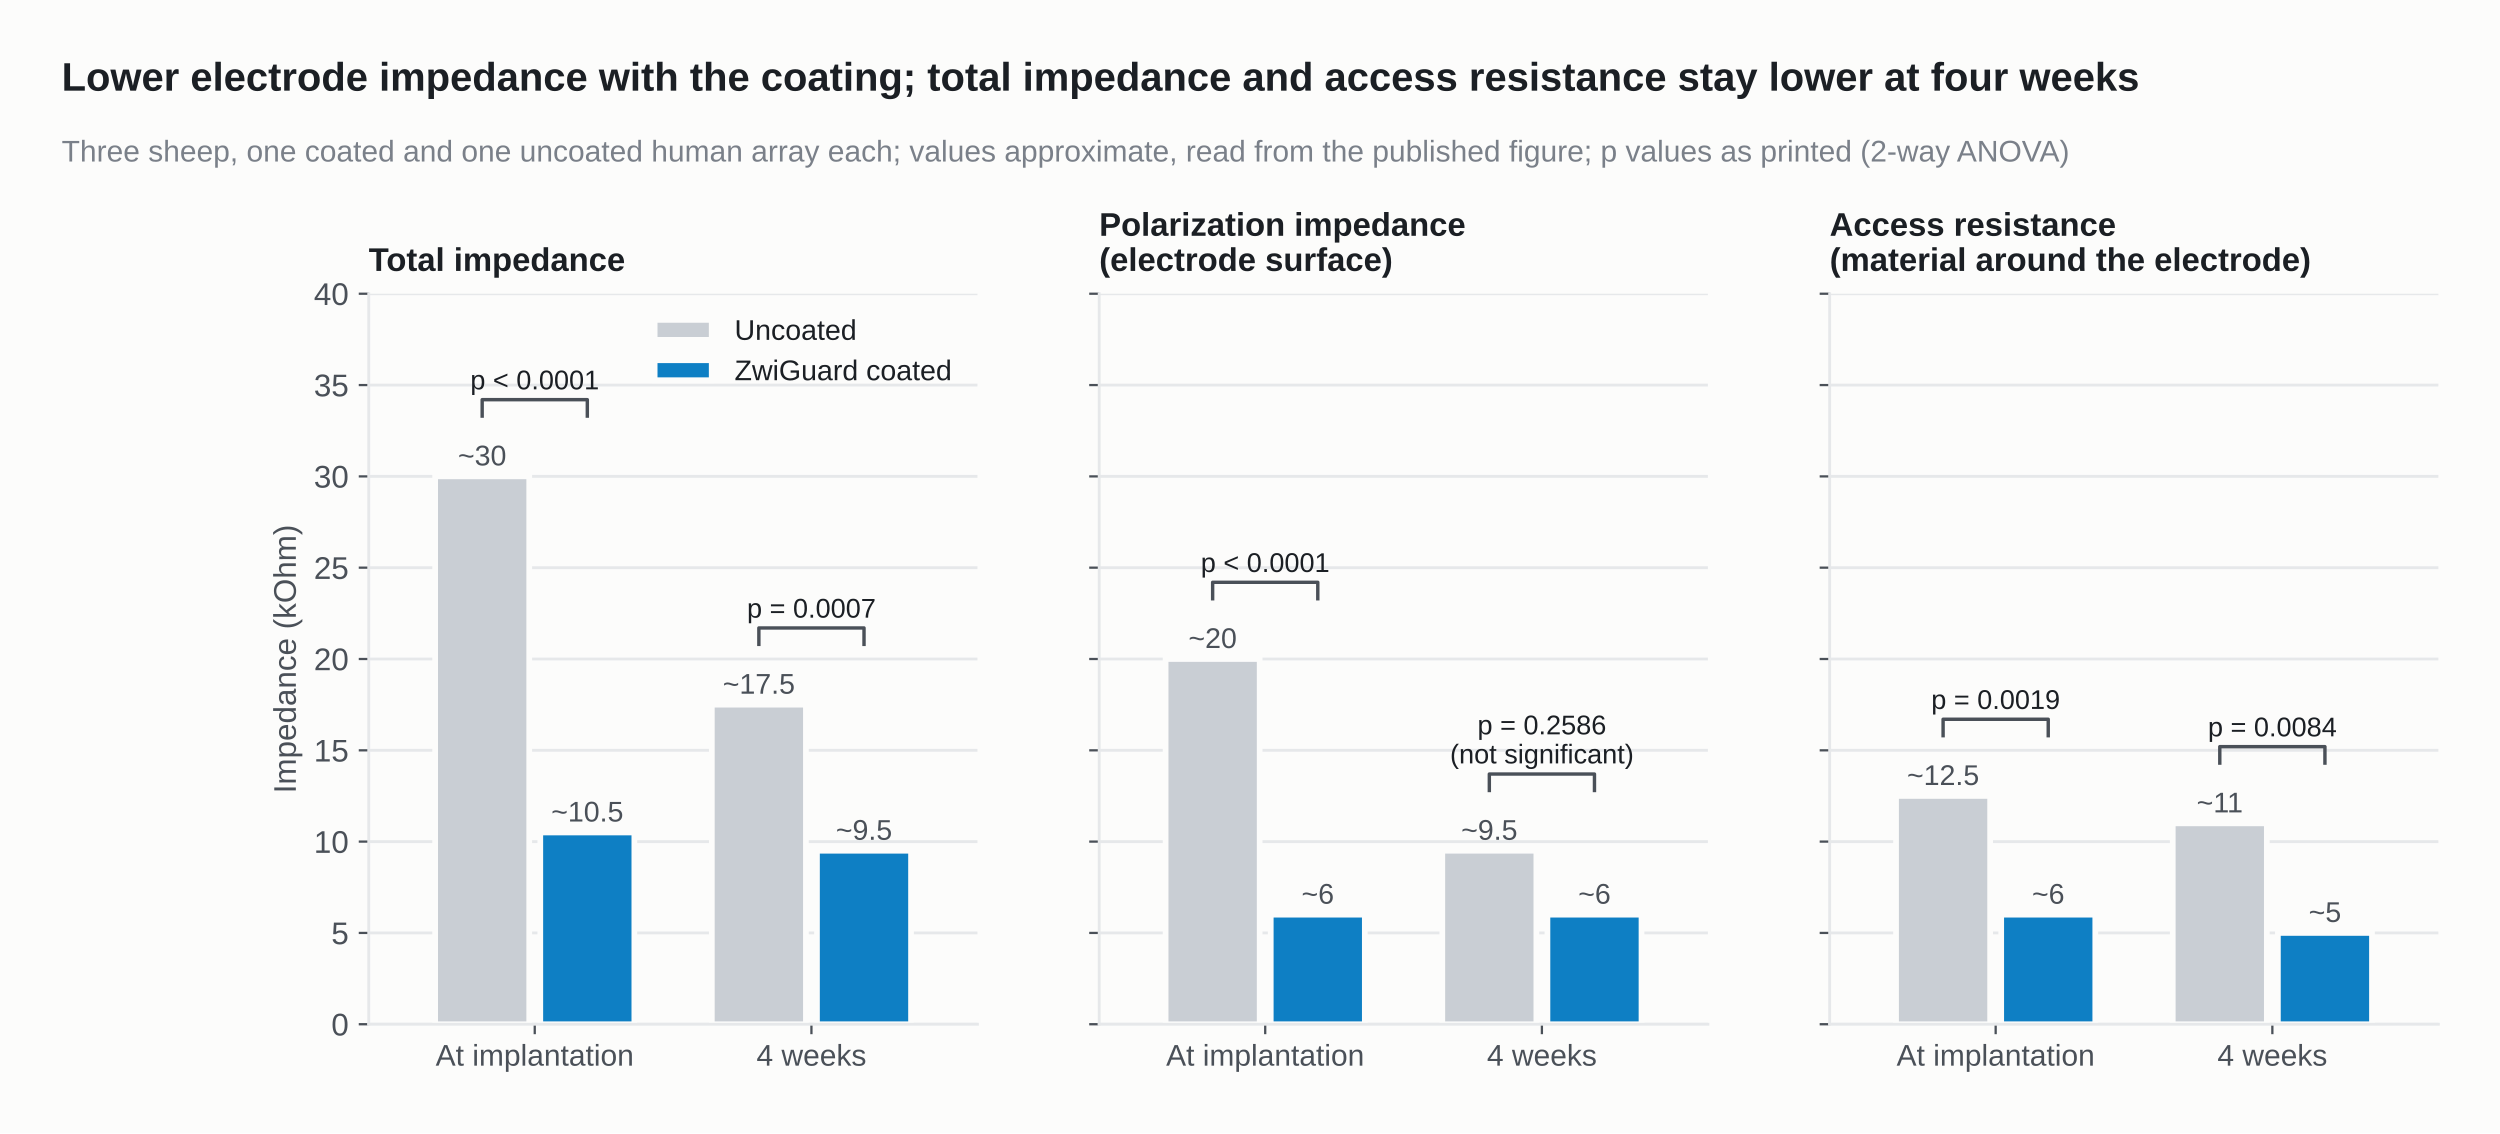
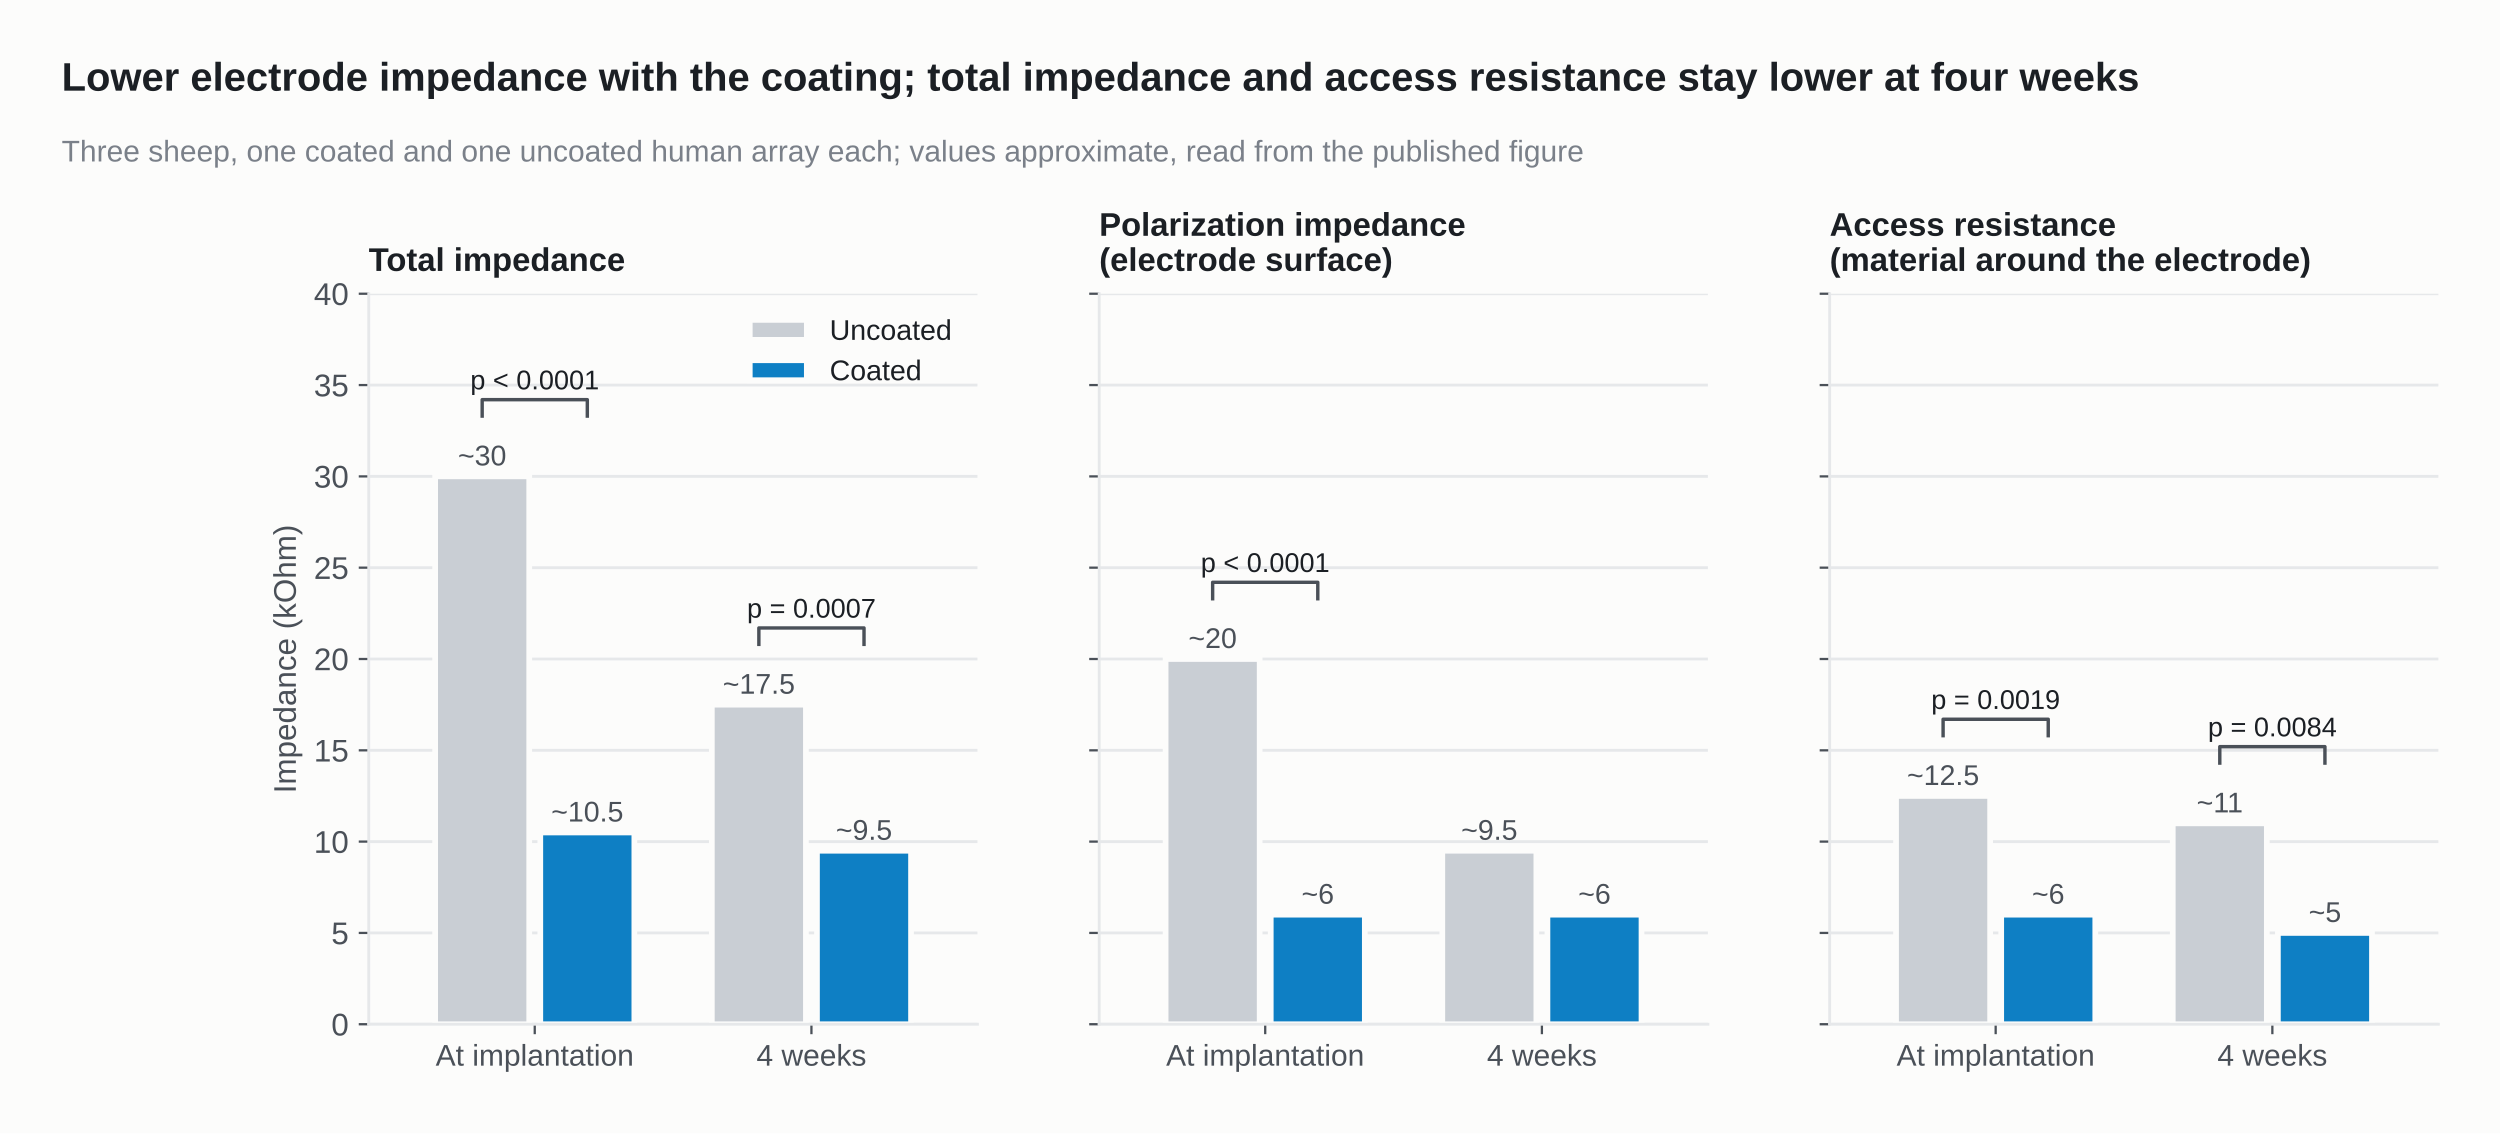
<svg xmlns="http://www.w3.org/2000/svg" xmlns:xlink="http://www.w3.org/1999/xlink" width="876.24pt" height="397.195pt" viewBox="0 0 876.24 397.195" version="1.1">
  <defs>
    <style type="text/css">*{stroke-linejoin: round; stroke-linecap: butt}</style>
  </defs>
  <g id="figure_1">
    <g id="patch_1">
      <path d="M 0 397.195  L 876.24 397.195  L 876.24 0  L 0 0  z " style="fill: #fcfcfb" />
    </g>
    <g id="axes_1">
      <g id="patch_2">
        <path d="M 129.24 358.992  L 342.593 358.992  L 342.593 102.96  L 129.24 102.96  z " style="fill: #fcfcfb" />
      </g>
      <g id="matplotlib.axis_1">
        <g id="xtick_1">
          <g id="line2d_1">
            <defs>
-               <path id="m54649d178c" d="M 0 0  L 0 3.5  " style="stroke: #4a5058; stroke-width: 0.8" />
+               <path id="m81b50ba741" d="M 0 0  L 0 3.5  " style="stroke: #4a5058; stroke-width: 0.8" />
            </defs>
            <g>
-               <use xlink:href="#m54649d178c" x="187.427" y="358.992" style="fill: #4a5058; stroke: #4a5058; stroke-width: 0.8" />
+               <use xlink:href="#m81b50ba741" x="187.427" y="358.992" style="fill: #4a5058; stroke: #4a5058; stroke-width: 0.8" />
            </g>
          </g>
          <g id="text_1">
            <text style="fill: #4a5058; font: 10.5px 'Arial'; text-anchor: middle" x="187.427" y="373.508" transform="rotate(-0 187.4272 373.5077)">At implantation</text>
          </g>
        </g>
        <g id="xtick_2">
          <g id="line2d_2">
            <g>
-               <use xlink:href="#m54649d178c" x="284.406" y="358.992" style="fill: #4a5058; stroke: #4a5058; stroke-width: 0.8" />
+               <use xlink:href="#m81b50ba741" x="284.406" y="358.992" style="fill: #4a5058; stroke: #4a5058; stroke-width: 0.8" />
            </g>
          </g>
          <g id="text_2">
            <text style="fill: #4a5058; font: 10.5px 'Arial'; text-anchor: middle" x="284.406" y="373.508" transform="rotate(-0 284.4058 373.5077)">4 weeks</text>
          </g>
        </g>
      </g>
      <g id="matplotlib.axis_2">
        <g id="ytick_1">
          <g id="line2d_3">
-             <path d="M 129.24 358.992  L 342.593 358.992  " clip-path="url(#p89ed96231e)" style="fill: none; stroke: #e6e8ea; stroke-linecap: square" />
+             <path d="M 129.24 358.992  L 342.593 358.992  " clip-path="url(#pd4ca9dcc5f)" style="fill: none; stroke: #e6e8ea; stroke-linecap: square" />
          </g>
          <g id="line2d_4">
            <defs>
-               <path id="mc75884d879" d="M 0 0  L -3.5 0  " style="stroke: #4a5058; stroke-width: 0.8" />
+               <path id="m72010a6e13" d="M 0 0  L -3.5 0  " style="stroke: #4a5058; stroke-width: 0.8" />
            </defs>
            <g>
-               <use xlink:href="#mc75884d879" x="129.24" y="358.992" style="fill: #4a5058; stroke: #4a5058; stroke-width: 0.8" />
+               <use xlink:href="#m72010a6e13" x="129.24" y="358.992" style="fill: #4a5058; stroke: #4a5058; stroke-width: 0.8" />
            </g>
          </g>
          <g id="text_3">
            <text style="fill: #4a5058; font: 11px 'Arial'; text-anchor: end" x="122.24" y="362.929" transform="rotate(-0 122.24 362.9288)">0</text>
          </g>
        </g>
        <g id="ytick_2">
          <g id="line2d_5">
-             <path d="M 129.24 326.988  L 342.593 326.988  " clip-path="url(#p89ed96231e)" style="fill: none; stroke: #e6e8ea; stroke-linecap: square" />
+             <path d="M 129.24 326.988  L 342.593 326.988  " clip-path="url(#pd4ca9dcc5f)" style="fill: none; stroke: #e6e8ea; stroke-linecap: square" />
          </g>
          <g id="line2d_6">
            <g>
-               <use xlink:href="#mc75884d879" x="129.24" y="326.988" style="fill: #4a5058; stroke: #4a5058; stroke-width: 0.8" />
+               <use xlink:href="#m72010a6e13" x="129.24" y="326.988" style="fill: #4a5058; stroke: #4a5058; stroke-width: 0.8" />
            </g>
          </g>
          <g id="text_4">
            <text style="fill: #4a5058; font: 11px 'Arial'; text-anchor: end" x="122.24" y="330.925" transform="rotate(-0 122.24 330.9248)">5</text>
          </g>
        </g>
        <g id="ytick_3">
          <g id="line2d_7">
-             <path d="M 129.24 294.984  L 342.593 294.984  " clip-path="url(#p89ed96231e)" style="fill: none; stroke: #e6e8ea; stroke-linecap: square" />
+             <path d="M 129.24 294.984  L 342.593 294.984  " clip-path="url(#pd4ca9dcc5f)" style="fill: none; stroke: #e6e8ea; stroke-linecap: square" />
          </g>
          <g id="line2d_8">
            <g>
-               <use xlink:href="#mc75884d879" x="129.24" y="294.984" style="fill: #4a5058; stroke: #4a5058; stroke-width: 0.8" />
+               <use xlink:href="#m72010a6e13" x="129.24" y="294.984" style="fill: #4a5058; stroke: #4a5058; stroke-width: 0.8" />
            </g>
          </g>
          <g id="text_5">
            <text style="fill: #4a5058; font: 11px 'Arial'; text-anchor: end" x="122.24" y="298.921" transform="rotate(-0 122.24 298.9208)">10</text>
          </g>
        </g>
        <g id="ytick_4">
          <g id="line2d_9">
-             <path d="M 129.24 262.98  L 342.593 262.98  " clip-path="url(#p89ed96231e)" style="fill: none; stroke: #e6e8ea; stroke-linecap: square" />
+             <path d="M 129.24 262.98  L 342.593 262.98  " clip-path="url(#pd4ca9dcc5f)" style="fill: none; stroke: #e6e8ea; stroke-linecap: square" />
          </g>
          <g id="line2d_10">
            <g>
-               <use xlink:href="#mc75884d879" x="129.24" y="262.98" style="fill: #4a5058; stroke: #4a5058; stroke-width: 0.8" />
+               <use xlink:href="#m72010a6e13" x="129.24" y="262.98" style="fill: #4a5058; stroke: #4a5058; stroke-width: 0.8" />
            </g>
          </g>
          <g id="text_6">
            <text style="fill: #4a5058; font: 11px 'Arial'; text-anchor: end" x="122.24" y="266.917" transform="rotate(-0 122.24 266.9168)">15</text>
          </g>
        </g>
        <g id="ytick_5">
          <g id="line2d_11">
-             <path d="M 129.24 230.976  L 342.593 230.976  " clip-path="url(#p89ed96231e)" style="fill: none; stroke: #e6e8ea; stroke-linecap: square" />
+             <path d="M 129.24 230.976  L 342.593 230.976  " clip-path="url(#pd4ca9dcc5f)" style="fill: none; stroke: #e6e8ea; stroke-linecap: square" />
          </g>
          <g id="line2d_12">
            <g>
-               <use xlink:href="#mc75884d879" x="129.24" y="230.976" style="fill: #4a5058; stroke: #4a5058; stroke-width: 0.8" />
+               <use xlink:href="#m72010a6e13" x="129.24" y="230.976" style="fill: #4a5058; stroke: #4a5058; stroke-width: 0.8" />
            </g>
          </g>
          <g id="text_7">
            <text style="fill: #4a5058; font: 11px 'Arial'; text-anchor: end" x="122.24" y="234.913" transform="rotate(-0 122.24 234.9128)">20</text>
          </g>
        </g>
        <g id="ytick_6">
          <g id="line2d_13">
-             <path d="M 129.24 198.972  L 342.593 198.972  " clip-path="url(#p89ed96231e)" style="fill: none; stroke: #e6e8ea; stroke-linecap: square" />
+             <path d="M 129.24 198.972  L 342.593 198.972  " clip-path="url(#pd4ca9dcc5f)" style="fill: none; stroke: #e6e8ea; stroke-linecap: square" />
          </g>
          <g id="line2d_14">
            <g>
-               <use xlink:href="#mc75884d879" x="129.24" y="198.972" style="fill: #4a5058; stroke: #4a5058; stroke-width: 0.8" />
+               <use xlink:href="#m72010a6e13" x="129.24" y="198.972" style="fill: #4a5058; stroke: #4a5058; stroke-width: 0.8" />
            </g>
          </g>
          <g id="text_8">
            <text style="fill: #4a5058; font: 11px 'Arial'; text-anchor: end" x="122.24" y="202.909" transform="rotate(-0 122.24 202.9088)">25</text>
          </g>
        </g>
        <g id="ytick_7">
          <g id="line2d_15">
-             <path d="M 129.24 166.968  L 342.593 166.968  " clip-path="url(#p89ed96231e)" style="fill: none; stroke: #e6e8ea; stroke-linecap: square" />
+             <path d="M 129.24 166.968  L 342.593 166.968  " clip-path="url(#pd4ca9dcc5f)" style="fill: none; stroke: #e6e8ea; stroke-linecap: square" />
          </g>
          <g id="line2d_16">
            <g>
-               <use xlink:href="#mc75884d879" x="129.24" y="166.968" style="fill: #4a5058; stroke: #4a5058; stroke-width: 0.8" />
+               <use xlink:href="#m72010a6e13" x="129.24" y="166.968" style="fill: #4a5058; stroke: #4a5058; stroke-width: 0.8" />
            </g>
          </g>
          <g id="text_9">
            <text style="fill: #4a5058; font: 11px 'Arial'; text-anchor: end" x="122.24" y="170.905" transform="rotate(-0 122.24 170.9048)">30</text>
          </g>
        </g>
        <g id="ytick_8">
          <g id="line2d_17">
-             <path d="M 129.24 134.964  L 342.593 134.964  " clip-path="url(#p89ed96231e)" style="fill: none; stroke: #e6e8ea; stroke-linecap: square" />
+             <path d="M 129.24 134.964  L 342.593 134.964  " clip-path="url(#pd4ca9dcc5f)" style="fill: none; stroke: #e6e8ea; stroke-linecap: square" />
          </g>
          <g id="line2d_18">
            <g>
-               <use xlink:href="#mc75884d879" x="129.24" y="134.964" style="fill: #4a5058; stroke: #4a5058; stroke-width: 0.8" />
+               <use xlink:href="#m72010a6e13" x="129.24" y="134.964" style="fill: #4a5058; stroke: #4a5058; stroke-width: 0.8" />
            </g>
          </g>
          <g id="text_10">
            <text style="fill: #4a5058; font: 11px 'Arial'; text-anchor: end" x="122.24" y="138.901" transform="rotate(-0 122.24 138.9008)">35</text>
          </g>
        </g>
        <g id="ytick_9">
          <g id="line2d_19">
-             <path d="M 129.24 102.96  L 342.593 102.96  " clip-path="url(#p89ed96231e)" style="fill: none; stroke: #e6e8ea; stroke-linecap: square" />
+             <path d="M 129.24 102.96  L 342.593 102.96  " clip-path="url(#pd4ca9dcc5f)" style="fill: none; stroke: #e6e8ea; stroke-linecap: square" />
          </g>
          <g id="line2d_20">
            <g>
-               <use xlink:href="#mc75884d879" x="129.24" y="102.96" style="fill: #4a5058; stroke: #4a5058; stroke-width: 0.8" />
+               <use xlink:href="#m72010a6e13" x="129.24" y="102.96" style="fill: #4a5058; stroke: #4a5058; stroke-width: 0.8" />
            </g>
          </g>
          <g id="text_11">
            <text style="fill: #4a5058; font: 11px 'Arial'; text-anchor: end" x="122.24" y="106.897" transform="rotate(-0 122.24 106.8968)">40</text>
          </g>
        </g>
        <g id="text_12">
          <text style="fill: #4a5058; font: 11px 'Arial'; text-anchor: middle" x="103.691" y="230.976" transform="rotate(-90 103.6908 230.976)">Impedance (kOhm)</text>
        </g>
      </g>
      <g id="patch_3">
-         <path d="M 152.515 358.992  L 185.488 358.992  L 185.488 166.968  L 152.515 166.968  z " clip-path="url(#p89ed96231e)" style="fill: #c9ced4; stroke: #fcfcfb; stroke-width: 2; stroke-linejoin: miter" />
+         <path d="M 152.515 358.992  L 185.488 358.992  L 185.488 166.968  L 152.515 166.968  z " clip-path="url(#pd4ca9dcc5f)" style="fill: #c9ced4; stroke: #fcfcfb; stroke-width: 2; stroke-linejoin: miter" />
      </g>
      <g id="patch_4">
-         <path d="M 189.367 358.992  L 222.339 358.992  L 222.339 291.784  L 189.367 291.784  z " clip-path="url(#p89ed96231e)" style="fill: #0e7fc4; stroke: #fcfcfb; stroke-width: 2; stroke-linejoin: miter" />
+         <path d="M 189.367 358.992  L 222.339 358.992  L 222.339 291.784  L 189.367 291.784  z " clip-path="url(#pd4ca9dcc5f)" style="fill: #0e7fc4; stroke: #fcfcfb; stroke-width: 2; stroke-linejoin: miter" />
      </g>
      <g id="patch_5">
-         <path d="M 249.493 358.992  L 282.466 358.992  L 282.466 246.978  L 249.493 246.978  z " clip-path="url(#p89ed96231e)" style="fill: #c9ced4; stroke: #fcfcfb; stroke-width: 2; stroke-linejoin: miter" />
+         <path d="M 249.493 358.992  L 282.466 358.992  L 282.466 246.978  L 249.493 246.978  z " clip-path="url(#pd4ca9dcc5f)" style="fill: #c9ced4; stroke: #fcfcfb; stroke-width: 2; stroke-linejoin: miter" />
      </g>
      <g id="patch_6">
-         <path d="M 286.345 358.992  L 319.318 358.992  L 319.318 298.184  L 286.345 298.184  z " clip-path="url(#p89ed96231e)" style="fill: #0e7fc4; stroke: #fcfcfb; stroke-width: 2; stroke-linejoin: miter" />
+         <path d="M 286.345 358.992  L 319.318 358.992  L 319.318 298.184  L 286.345 298.184  z " clip-path="url(#pd4ca9dcc5f)" style="fill: #0e7fc4; stroke: #fcfcfb; stroke-width: 2; stroke-linejoin: miter" />
      </g>
      <g id="line2d_21">
        <path d="M 169.001 145.845  L 169.001 140.085  L 205.853 140.085  L 205.853 145.845  " style="fill: none; stroke: #4a5058; stroke-width: 1.2; stroke-linecap: square" />
      </g>
      <g id="line2d_22">
        <path d="M 265.98 225.855  L 265.98 220.095  L 302.832 220.095  L 302.832 225.855  " style="fill: none; stroke: #4a5058; stroke-width: 1.2; stroke-linecap: square" />
      </g>
      <g id="patch_7">
        <path d="M 129.24 358.992  L 129.24 102.96  " style="fill: none; stroke: #e6e8ea; stroke-linejoin: miter; stroke-linecap: square" />
      </g>
      <g id="patch_8">
        <path d="M 129.24 358.992  L 342.593 358.992  " style="fill: none; stroke: #e6e8ea; stroke-linejoin: miter; stroke-linecap: square" />
      </g>
      <g id="text_13">
        <text style="fill: #4a5058; font: 10px 'Arial'; text-anchor: middle" x="169.001" y="163.128" transform="rotate(-0 169.0012 163.1275)">~30</text>
      </g>
      <g id="text_14">
        <text style="fill: #4a5058; font: 10px 'Arial'; text-anchor: middle" x="205.853" y="287.943" transform="rotate(-0 205.8531 287.9431)">~10.5</text>
      </g>
      <g id="text_15">
        <text style="fill: #1b1f24; font: 9.5px 'Arial'; text-anchor: middle" x="187.427" y="136.468" transform="rotate(-0 187.4272 136.4683)">p &lt; 0.0001</text>
      </g>
      <g id="text_16">
        <text style="fill: #4a5058; font: 10px 'Arial'; text-anchor: middle" x="265.98" y="243.138" transform="rotate(-0 265.9798 243.1375)">~17.5</text>
      </g>
      <g id="text_17">
        <text style="fill: #4a5058; font: 10px 'Arial'; text-anchor: middle" x="302.832" y="294.344" transform="rotate(-0 302.8317 294.3439)">~9.5</text>
      </g>
      <g id="text_18">
        <text style="fill: #1b1f24; font: 9.5px 'Arial'; text-anchor: middle" x="284.406" y="216.478" transform="rotate(-0 284.4058 216.4783)">p = 0.0007</text>
      </g>
      <g id="text_19">
        <text style="fill: #1b1f24; font: 700 11.5px 'Arial'; text-anchor: start" x="129.24" y="94.96" transform="rotate(-0 129.24 94.96)">Total impedance</text>
      </g>
      <g id="legend_1">
        <g id="patch_9">
-           <path d="M 229.451 119.118  L 249.451 119.118  L 249.451 112.118  L 229.451 112.118  z " style="fill: #c9ced4; stroke: #fcfcfb; stroke-width: 2; stroke-linejoin: miter" />
+           <path d="M 262.788 119.118  L 282.788 119.118  L 282.788 112.118  L 262.788 112.118  z " style="fill: #c9ced4; stroke: #fcfcfb; stroke-width: 2; stroke-linejoin: miter" />
        </g>
        <g id="text_20">
-           <text style="fill: #1b1f24; font: 10px 'Arial'; text-anchor: start" x="257.451" y="119.118" transform="rotate(-0 257.4508 119.1178)">Uncoated</text>
+           <text style="fill: #1b1f24; font: 10px 'Arial'; text-anchor: start" x="290.788" y="119.118" transform="rotate(-0 290.7883 119.1178)">Uncoated</text>
        </g>
        <g id="patch_10">
-           <path d="M 229.451 133.263  L 249.451 133.263  L 249.451 126.263  L 229.451 126.263  z " style="fill: #0e7fc4; stroke: #fcfcfb; stroke-width: 2; stroke-linejoin: miter" />
+           <path d="M 262.788 133.263  L 282.788 133.263  L 282.788 126.263  L 262.788 126.263  z " style="fill: #0e7fc4; stroke: #fcfcfb; stroke-width: 2; stroke-linejoin: miter" />
        </g>
        <g id="text_21">
-           <text style="fill: #1b1f24; font: 10px 'Arial'; text-anchor: start" x="257.451" y="133.263" transform="rotate(-0 257.4508 133.2631)">ZwiGuard coated</text>
+           <text style="fill: #1b1f24; font: 10px 'Arial'; text-anchor: start" x="290.788" y="133.263" transform="rotate(-0 290.7883 133.2631)">Coated</text>
        </g>
      </g>
    </g>
    <g id="axes_2">
      <g id="patch_11">
        <path d="M 385.264 358.992  L 598.616 358.992  L 598.616 102.96  L 385.264 102.96  z " style="fill: #fcfcfb" />
      </g>
      <g id="matplotlib.axis_3">
        <g id="xtick_3">
          <g id="line2d_23">
            <g>
-               <use xlink:href="#m54649d178c" x="443.451" y="358.992" style="fill: #4a5058; stroke: #4a5058; stroke-width: 0.8" />
+               <use xlink:href="#m81b50ba741" x="443.451" y="358.992" style="fill: #4a5058; stroke: #4a5058; stroke-width: 0.8" />
            </g>
          </g>
          <g id="text_22">
            <text style="fill: #4a5058; font: 10.5px 'Arial'; text-anchor: middle" x="443.451" y="373.508" transform="rotate(-0 443.4507 373.5077)">At implantation</text>
          </g>
        </g>
        <g id="xtick_4">
          <g id="line2d_24">
            <g>
-               <use xlink:href="#m54649d178c" x="540.429" y="358.992" style="fill: #4a5058; stroke: #4a5058; stroke-width: 0.8" />
+               <use xlink:href="#m81b50ba741" x="540.429" y="358.992" style="fill: #4a5058; stroke: #4a5058; stroke-width: 0.8" />
            </g>
          </g>
          <g id="text_23">
            <text style="fill: #4a5058; font: 10.5px 'Arial'; text-anchor: middle" x="540.429" y="373.508" transform="rotate(-0 540.4293 373.5077)">4 weeks</text>
          </g>
        </g>
      </g>
      <g id="matplotlib.axis_4">
        <g id="ytick_10">
          <g id="line2d_25">
-             <path d="M 385.264 358.992  L 598.616 358.992  " clip-path="url(#p3f2d682920)" style="fill: none; stroke: #e6e8ea; stroke-linecap: square" />
+             <path d="M 385.264 358.992  L 598.616 358.992  " clip-path="url(#p198263b6d7)" style="fill: none; stroke: #e6e8ea; stroke-linecap: square" />
          </g>
          <g id="line2d_26">
            <g>
-               <use xlink:href="#mc75884d879" x="385.264" y="358.992" style="fill: #4a5058; stroke: #4a5058; stroke-width: 0.8" />
+               <use xlink:href="#m72010a6e13" x="385.264" y="358.992" style="fill: #4a5058; stroke: #4a5058; stroke-width: 0.8" />
            </g>
          </g>
        </g>
        <g id="ytick_11">
          <g id="line2d_27">
-             <path d="M 385.264 326.988  L 598.616 326.988  " clip-path="url(#p3f2d682920)" style="fill: none; stroke: #e6e8ea; stroke-linecap: square" />
+             <path d="M 385.264 326.988  L 598.616 326.988  " clip-path="url(#p198263b6d7)" style="fill: none; stroke: #e6e8ea; stroke-linecap: square" />
          </g>
          <g id="line2d_28">
            <g>
-               <use xlink:href="#mc75884d879" x="385.264" y="326.988" style="fill: #4a5058; stroke: #4a5058; stroke-width: 0.8" />
+               <use xlink:href="#m72010a6e13" x="385.264" y="326.988" style="fill: #4a5058; stroke: #4a5058; stroke-width: 0.8" />
            </g>
          </g>
        </g>
        <g id="ytick_12">
          <g id="line2d_29">
-             <path d="M 385.264 294.984  L 598.616 294.984  " clip-path="url(#p3f2d682920)" style="fill: none; stroke: #e6e8ea; stroke-linecap: square" />
+             <path d="M 385.264 294.984  L 598.616 294.984  " clip-path="url(#p198263b6d7)" style="fill: none; stroke: #e6e8ea; stroke-linecap: square" />
          </g>
          <g id="line2d_30">
            <g>
-               <use xlink:href="#mc75884d879" x="385.264" y="294.984" style="fill: #4a5058; stroke: #4a5058; stroke-width: 0.8" />
+               <use xlink:href="#m72010a6e13" x="385.264" y="294.984" style="fill: #4a5058; stroke: #4a5058; stroke-width: 0.8" />
            </g>
          </g>
        </g>
        <g id="ytick_13">
          <g id="line2d_31">
-             <path d="M 385.264 262.98  L 598.616 262.98  " clip-path="url(#p3f2d682920)" style="fill: none; stroke: #e6e8ea; stroke-linecap: square" />
+             <path d="M 385.264 262.98  L 598.616 262.98  " clip-path="url(#p198263b6d7)" style="fill: none; stroke: #e6e8ea; stroke-linecap: square" />
          </g>
          <g id="line2d_32">
            <g>
-               <use xlink:href="#mc75884d879" x="385.264" y="262.98" style="fill: #4a5058; stroke: #4a5058; stroke-width: 0.8" />
+               <use xlink:href="#m72010a6e13" x="385.264" y="262.98" style="fill: #4a5058; stroke: #4a5058; stroke-width: 0.8" />
            </g>
          </g>
        </g>
        <g id="ytick_14">
          <g id="line2d_33">
-             <path d="M 385.264 230.976  L 598.616 230.976  " clip-path="url(#p3f2d682920)" style="fill: none; stroke: #e6e8ea; stroke-linecap: square" />
+             <path d="M 385.264 230.976  L 598.616 230.976  " clip-path="url(#p198263b6d7)" style="fill: none; stroke: #e6e8ea; stroke-linecap: square" />
          </g>
          <g id="line2d_34">
            <g>
-               <use xlink:href="#mc75884d879" x="385.264" y="230.976" style="fill: #4a5058; stroke: #4a5058; stroke-width: 0.8" />
+               <use xlink:href="#m72010a6e13" x="385.264" y="230.976" style="fill: #4a5058; stroke: #4a5058; stroke-width: 0.8" />
            </g>
          </g>
        </g>
        <g id="ytick_15">
          <g id="line2d_35">
-             <path d="M 385.264 198.972  L 598.616 198.972  " clip-path="url(#p3f2d682920)" style="fill: none; stroke: #e6e8ea; stroke-linecap: square" />
+             <path d="M 385.264 198.972  L 598.616 198.972  " clip-path="url(#p198263b6d7)" style="fill: none; stroke: #e6e8ea; stroke-linecap: square" />
          </g>
          <g id="line2d_36">
            <g>
-               <use xlink:href="#mc75884d879" x="385.264" y="198.972" style="fill: #4a5058; stroke: #4a5058; stroke-width: 0.8" />
+               <use xlink:href="#m72010a6e13" x="385.264" y="198.972" style="fill: #4a5058; stroke: #4a5058; stroke-width: 0.8" />
            </g>
          </g>
        </g>
        <g id="ytick_16">
          <g id="line2d_37">
-             <path d="M 385.264 166.968  L 598.616 166.968  " clip-path="url(#p3f2d682920)" style="fill: none; stroke: #e6e8ea; stroke-linecap: square" />
+             <path d="M 385.264 166.968  L 598.616 166.968  " clip-path="url(#p198263b6d7)" style="fill: none; stroke: #e6e8ea; stroke-linecap: square" />
          </g>
          <g id="line2d_38">
            <g>
-               <use xlink:href="#mc75884d879" x="385.264" y="166.968" style="fill: #4a5058; stroke: #4a5058; stroke-width: 0.8" />
+               <use xlink:href="#m72010a6e13" x="385.264" y="166.968" style="fill: #4a5058; stroke: #4a5058; stroke-width: 0.8" />
            </g>
          </g>
        </g>
        <g id="ytick_17">
          <g id="line2d_39">
-             <path d="M 385.264 134.964  L 598.616 134.964  " clip-path="url(#p3f2d682920)" style="fill: none; stroke: #e6e8ea; stroke-linecap: square" />
+             <path d="M 385.264 134.964  L 598.616 134.964  " clip-path="url(#p198263b6d7)" style="fill: none; stroke: #e6e8ea; stroke-linecap: square" />
          </g>
          <g id="line2d_40">
            <g>
-               <use xlink:href="#mc75884d879" x="385.264" y="134.964" style="fill: #4a5058; stroke: #4a5058; stroke-width: 0.8" />
+               <use xlink:href="#m72010a6e13" x="385.264" y="134.964" style="fill: #4a5058; stroke: #4a5058; stroke-width: 0.8" />
            </g>
          </g>
        </g>
        <g id="ytick_18">
          <g id="line2d_41">
-             <path d="M 385.264 102.96  L 598.616 102.96  " clip-path="url(#p3f2d682920)" style="fill: none; stroke: #e6e8ea; stroke-linecap: square" />
+             <path d="M 385.264 102.96  L 598.616 102.96  " clip-path="url(#p198263b6d7)" style="fill: none; stroke: #e6e8ea; stroke-linecap: square" />
          </g>
          <g id="line2d_42">
            <g>
-               <use xlink:href="#mc75884d879" x="385.264" y="102.96" style="fill: #4a5058; stroke: #4a5058; stroke-width: 0.8" />
+               <use xlink:href="#m72010a6e13" x="385.264" y="102.96" style="fill: #4a5058; stroke: #4a5058; stroke-width: 0.8" />
            </g>
          </g>
        </g>
      </g>
      <g id="patch_12">
-         <path d="M 408.538 358.992  L 441.511 358.992  L 441.511 230.976  L 408.538 230.976  z " clip-path="url(#p3f2d682920)" style="fill: #c9ced4; stroke: #fcfcfb; stroke-width: 2; stroke-linejoin: miter" />
+         <path d="M 408.538 358.992  L 441.511 358.992  L 441.511 230.976  L 408.538 230.976  z " clip-path="url(#p198263b6d7)" style="fill: #c9ced4; stroke: #fcfcfb; stroke-width: 2; stroke-linejoin: miter" />
      </g>
      <g id="patch_13">
-         <path d="M 445.39 358.992  L 478.363 358.992  L 478.363 320.587  L 445.39 320.587  z " clip-path="url(#p3f2d682920)" style="fill: #0e7fc4; stroke: #fcfcfb; stroke-width: 2; stroke-linejoin: miter" />
+         <path d="M 445.39 358.992  L 478.363 358.992  L 478.363 320.587  L 445.39 320.587  z " clip-path="url(#p198263b6d7)" style="fill: #0e7fc4; stroke: #fcfcfb; stroke-width: 2; stroke-linejoin: miter" />
      </g>
      <g id="patch_14">
-         <path d="M 505.517 358.992  L 538.49 358.992  L 538.49 298.184  L 505.517 298.184  z " clip-path="url(#p3f2d682920)" style="fill: #c9ced4; stroke: #fcfcfb; stroke-width: 2; stroke-linejoin: miter" />
+         <path d="M 505.517 358.992  L 538.49 358.992  L 538.49 298.184  L 505.517 298.184  z " clip-path="url(#p198263b6d7)" style="fill: #c9ced4; stroke: #fcfcfb; stroke-width: 2; stroke-linejoin: miter" />
      </g>
      <g id="patch_15">
-         <path d="M 542.369 358.992  L 575.342 358.992  L 575.342 320.587  L 542.369 320.587  z " clip-path="url(#p3f2d682920)" style="fill: #0e7fc4; stroke: #fcfcfb; stroke-width: 2; stroke-linejoin: miter" />
+         <path d="M 542.369 358.992  L 575.342 358.992  L 575.342 320.587  L 542.369 320.587  z " clip-path="url(#p198263b6d7)" style="fill: #0e7fc4; stroke: #fcfcfb; stroke-width: 2; stroke-linejoin: miter" />
      </g>
      <g id="line2d_43">
        <path d="M 425.025 209.853  L 425.025 204.093  L 461.877 204.093  L 461.877 209.853  " style="fill: none; stroke: #4a5058; stroke-width: 1.2; stroke-linecap: square" />
      </g>
-       <g id="line2d_44">
-         <path d="M 522.003 277.062  L 522.003 271.301  L 558.855 271.301  L 558.855 277.062  " style="fill: none; stroke: #4a5058; stroke-width: 1.2; stroke-linecap: square" />
-       </g>
      <g id="patch_16">
        <path d="M 385.264 358.992  L 385.264 102.96  " style="fill: none; stroke: #e6e8ea; stroke-linejoin: miter; stroke-linecap: square" />
      </g>
      <g id="patch_17">
        <path d="M 385.264 358.992  L 598.616 358.992  " style="fill: none; stroke: #e6e8ea; stroke-linejoin: miter; stroke-linecap: square" />
      </g>
      <g id="text_24">
        <text style="fill: #4a5058; font: 10px 'Arial'; text-anchor: middle" x="425.025" y="227.136" transform="rotate(-0 425.0248 227.1355)">~20</text>
      </g>
      <g id="text_25">
        <text style="fill: #4a5058; font: 10px 'Arial'; text-anchor: middle" x="461.877" y="316.747" transform="rotate(-0 461.8766 316.7467)">~6</text>
      </g>
      <g id="text_26">
        <text style="fill: #1b1f24; font: 9.5px 'Arial'; text-anchor: middle" x="443.451" y="200.476" transform="rotate(-0 443.4507 200.4763)">p &lt; 0.0001</text>
      </g>
      <g id="text_27">
        <text style="fill: #4a5058; font: 10px 'Arial'; text-anchor: middle" x="522.003" y="294.344" transform="rotate(-0 522.0034 294.3439)">~9.5</text>
      </g>
      <g id="text_28">
        <text style="fill: #4a5058; font: 10px 'Arial'; text-anchor: middle" x="558.855" y="316.747" transform="rotate(-0 558.8552 316.7467)">~6</text>
      </g>
      <g id="text_29">
-         <text style="fill: #1b1f24; font: 9.5px 'Arial'" transform="translate(517.8475 257.3864)">p = 0.2586</text>
-         <text style="fill: #1b1f24; font: 9.5px 'Arial'" transform="translate(508.2228 267.5734)">(not significant)</text>
-       </g>
-       <g id="text_30">
        <text style="fill: #1b1f24; font: 700 11.5px 'Arial'" transform="translate(385.2635 82.64458)">Polarization impedance</text>
        <text style="fill: #1b1f24; font: 700 11.5px 'Arial'" transform="translate(385.2635 94.96)">(electrode surface)</text>
      </g>
    </g>
    <g id="axes_3">
      <g id="patch_18">
        <path d="M 641.287 358.992  L 854.64 358.992  L 854.64 102.96  L 641.287 102.96  z " style="fill: #fcfcfb" />
      </g>
      <g id="matplotlib.axis_5">
        <g id="xtick_5">
+           <g id="line2d_44">
+             <g>
+               <use xlink:href="#m81b50ba741" x="699.474" y="358.992" style="fill: #4a5058; stroke: #4a5058; stroke-width: 0.8" />
+             </g>
+           </g>
+           <g id="text_30">
+             <text style="fill: #4a5058; font: 10.5px 'Arial'; text-anchor: middle" x="699.474" y="373.508" transform="rotate(-0 699.4742 373.5077)">At implantation</text>
+           </g>
+         </g>
+         <g id="xtick_6">
          <g id="line2d_45">
            <g>
-               <use xlink:href="#m54649d178c" x="699.474" y="358.992" style="fill: #4a5058; stroke: #4a5058; stroke-width: 0.8" />
+               <use xlink:href="#m81b50ba741" x="796.453" y="358.992" style="fill: #4a5058; stroke: #4a5058; stroke-width: 0.8" />
            </g>
          </g>
          <g id="text_31">
-             <text style="fill: #4a5058; font: 10.5px 'Arial'; text-anchor: middle" x="699.474" y="373.508" transform="rotate(-0 699.4742 373.5077)">At implantation</text>
-           </g>
-         </g>
-         <g id="xtick_6">
-           <g id="line2d_46">
-             <g>
-               <use xlink:href="#m54649d178c" x="796.453" y="358.992" style="fill: #4a5058; stroke: #4a5058; stroke-width: 0.8" />
-             </g>
-           </g>
-           <g id="text_32">
            <text style="fill: #4a5058; font: 10.5px 'Arial'; text-anchor: middle" x="796.453" y="373.508" transform="rotate(-0 796.4528 373.5077)">4 weeks</text>
          </g>
        </g>
      </g>
      <g id="matplotlib.axis_6">
        <g id="ytick_19">
+           <g id="line2d_46">
+             <path d="M 641.287 358.992  L 854.64 358.992  " clip-path="url(#p5d9d042b6e)" style="fill: none; stroke: #e6e8ea; stroke-linecap: square" />
+           </g>
          <g id="line2d_47">
-             <path d="M 641.287 358.992  L 854.64 358.992  " clip-path="url(#p7fdaa9d327)" style="fill: none; stroke: #e6e8ea; stroke-linecap: square" />
-           </g>
+             <g>
+               <use xlink:href="#m72010a6e13" x="641.287" y="358.992" style="fill: #4a5058; stroke: #4a5058; stroke-width: 0.8" />
+             </g>
+           </g>
+         </g>
+         <g id="ytick_20">
          <g id="line2d_48">
-             <g>
-               <use xlink:href="#mc75884d879" x="641.287" y="358.992" style="fill: #4a5058; stroke: #4a5058; stroke-width: 0.8" />
-             </g>
-           </g>
-         </g>
-         <g id="ytick_20">
+             <path d="M 641.287 326.988  L 854.64 326.988  " clip-path="url(#p5d9d042b6e)" style="fill: none; stroke: #e6e8ea; stroke-linecap: square" />
+           </g>
          <g id="line2d_49">
-             <path d="M 641.287 326.988  L 854.64 326.988  " clip-path="url(#p7fdaa9d327)" style="fill: none; stroke: #e6e8ea; stroke-linecap: square" />
-           </g>
+             <g>
+               <use xlink:href="#m72010a6e13" x="641.287" y="326.988" style="fill: #4a5058; stroke: #4a5058; stroke-width: 0.8" />
+             </g>
+           </g>
+         </g>
+         <g id="ytick_21">
          <g id="line2d_50">
-             <g>
-               <use xlink:href="#mc75884d879" x="641.287" y="326.988" style="fill: #4a5058; stroke: #4a5058; stroke-width: 0.8" />
-             </g>
-           </g>
-         </g>
-         <g id="ytick_21">
+             <path d="M 641.287 294.984  L 854.64 294.984  " clip-path="url(#p5d9d042b6e)" style="fill: none; stroke: #e6e8ea; stroke-linecap: square" />
+           </g>
          <g id="line2d_51">
-             <path d="M 641.287 294.984  L 854.64 294.984  " clip-path="url(#p7fdaa9d327)" style="fill: none; stroke: #e6e8ea; stroke-linecap: square" />
-           </g>
+             <g>
+               <use xlink:href="#m72010a6e13" x="641.287" y="294.984" style="fill: #4a5058; stroke: #4a5058; stroke-width: 0.8" />
+             </g>
+           </g>
+         </g>
+         <g id="ytick_22">
          <g id="line2d_52">
-             <g>
-               <use xlink:href="#mc75884d879" x="641.287" y="294.984" style="fill: #4a5058; stroke: #4a5058; stroke-width: 0.8" />
-             </g>
-           </g>
-         </g>
-         <g id="ytick_22">
+             <path d="M 641.287 262.98  L 854.64 262.98  " clip-path="url(#p5d9d042b6e)" style="fill: none; stroke: #e6e8ea; stroke-linecap: square" />
+           </g>
          <g id="line2d_53">
-             <path d="M 641.287 262.98  L 854.64 262.98  " clip-path="url(#p7fdaa9d327)" style="fill: none; stroke: #e6e8ea; stroke-linecap: square" />
-           </g>
+             <g>
+               <use xlink:href="#m72010a6e13" x="641.287" y="262.98" style="fill: #4a5058; stroke: #4a5058; stroke-width: 0.8" />
+             </g>
+           </g>
+         </g>
+         <g id="ytick_23">
          <g id="line2d_54">
-             <g>
-               <use xlink:href="#mc75884d879" x="641.287" y="262.98" style="fill: #4a5058; stroke: #4a5058; stroke-width: 0.8" />
-             </g>
-           </g>
-         </g>
-         <g id="ytick_23">
+             <path d="M 641.287 230.976  L 854.64 230.976  " clip-path="url(#p5d9d042b6e)" style="fill: none; stroke: #e6e8ea; stroke-linecap: square" />
+           </g>
          <g id="line2d_55">
-             <path d="M 641.287 230.976  L 854.64 230.976  " clip-path="url(#p7fdaa9d327)" style="fill: none; stroke: #e6e8ea; stroke-linecap: square" />
-           </g>
+             <g>
+               <use xlink:href="#m72010a6e13" x="641.287" y="230.976" style="fill: #4a5058; stroke: #4a5058; stroke-width: 0.8" />
+             </g>
+           </g>
+         </g>
+         <g id="ytick_24">
          <g id="line2d_56">
-             <g>
-               <use xlink:href="#mc75884d879" x="641.287" y="230.976" style="fill: #4a5058; stroke: #4a5058; stroke-width: 0.8" />
-             </g>
-           </g>
-         </g>
-         <g id="ytick_24">
+             <path d="M 641.287 198.972  L 854.64 198.972  " clip-path="url(#p5d9d042b6e)" style="fill: none; stroke: #e6e8ea; stroke-linecap: square" />
+           </g>
          <g id="line2d_57">
-             <path d="M 641.287 198.972  L 854.64 198.972  " clip-path="url(#p7fdaa9d327)" style="fill: none; stroke: #e6e8ea; stroke-linecap: square" />
-           </g>
+             <g>
+               <use xlink:href="#m72010a6e13" x="641.287" y="198.972" style="fill: #4a5058; stroke: #4a5058; stroke-width: 0.8" />
+             </g>
+           </g>
+         </g>
+         <g id="ytick_25">
          <g id="line2d_58">
-             <g>
-               <use xlink:href="#mc75884d879" x="641.287" y="198.972" style="fill: #4a5058; stroke: #4a5058; stroke-width: 0.8" />
-             </g>
-           </g>
-         </g>
-         <g id="ytick_25">
+             <path d="M 641.287 166.968  L 854.64 166.968  " clip-path="url(#p5d9d042b6e)" style="fill: none; stroke: #e6e8ea; stroke-linecap: square" />
+           </g>
          <g id="line2d_59">
-             <path d="M 641.287 166.968  L 854.64 166.968  " clip-path="url(#p7fdaa9d327)" style="fill: none; stroke: #e6e8ea; stroke-linecap: square" />
-           </g>
+             <g>
+               <use xlink:href="#m72010a6e13" x="641.287" y="166.968" style="fill: #4a5058; stroke: #4a5058; stroke-width: 0.8" />
+             </g>
+           </g>
+         </g>
+         <g id="ytick_26">
          <g id="line2d_60">
-             <g>
-               <use xlink:href="#mc75884d879" x="641.287" y="166.968" style="fill: #4a5058; stroke: #4a5058; stroke-width: 0.8" />
-             </g>
-           </g>
-         </g>
-         <g id="ytick_26">
+             <path d="M 641.287 134.964  L 854.64 134.964  " clip-path="url(#p5d9d042b6e)" style="fill: none; stroke: #e6e8ea; stroke-linecap: square" />
+           </g>
          <g id="line2d_61">
-             <path d="M 641.287 134.964  L 854.64 134.964  " clip-path="url(#p7fdaa9d327)" style="fill: none; stroke: #e6e8ea; stroke-linecap: square" />
-           </g>
+             <g>
+               <use xlink:href="#m72010a6e13" x="641.287" y="134.964" style="fill: #4a5058; stroke: #4a5058; stroke-width: 0.8" />
+             </g>
+           </g>
+         </g>
+         <g id="ytick_27">
          <g id="line2d_62">
-             <g>
-               <use xlink:href="#mc75884d879" x="641.287" y="134.964" style="fill: #4a5058; stroke: #4a5058; stroke-width: 0.8" />
-             </g>
-           </g>
-         </g>
-         <g id="ytick_27">
+             <path d="M 641.287 102.96  L 854.64 102.96  " clip-path="url(#p5d9d042b6e)" style="fill: none; stroke: #e6e8ea; stroke-linecap: square" />
+           </g>
          <g id="line2d_63">
-             <path d="M 641.287 102.96  L 854.64 102.96  " clip-path="url(#p7fdaa9d327)" style="fill: none; stroke: #e6e8ea; stroke-linecap: square" />
-           </g>
-           <g id="line2d_64">
-             <g>
-               <use xlink:href="#mc75884d879" x="641.287" y="102.96" style="fill: #4a5058; stroke: #4a5058; stroke-width: 0.8" />
+             <g>
+               <use xlink:href="#m72010a6e13" x="641.287" y="102.96" style="fill: #4a5058; stroke: #4a5058; stroke-width: 0.8" />
            </g>
          </g>
        </g>
      </g>
      <g id="patch_19">
-         <path d="M 664.562 358.992  L 697.535 358.992  L 697.535 278.982  L 664.562 278.982  z " clip-path="url(#p7fdaa9d327)" style="fill: #c9ced4; stroke: #fcfcfb; stroke-width: 2; stroke-linejoin: miter" />
+         <path d="M 664.562 358.992  L 697.535 358.992  L 697.535 278.982  L 664.562 278.982  z " clip-path="url(#p5d9d042b6e)" style="fill: #c9ced4; stroke: #fcfcfb; stroke-width: 2; stroke-linejoin: miter" />
      </g>
      <g id="patch_20">
-         <path d="M 701.414 358.992  L 734.387 358.992  L 734.387 320.587  L 701.414 320.587  z " clip-path="url(#p7fdaa9d327)" style="fill: #0e7fc4; stroke: #fcfcfb; stroke-width: 2; stroke-linejoin: miter" />
+         <path d="M 701.414 358.992  L 734.387 358.992  L 734.387 320.587  L 701.414 320.587  z " clip-path="url(#p5d9d042b6e)" style="fill: #0e7fc4; stroke: #fcfcfb; stroke-width: 2; stroke-linejoin: miter" />
      </g>
      <g id="patch_21">
-         <path d="M 761.541 358.992  L 794.513 358.992  L 794.513 288.583  L 761.541 288.583  z " clip-path="url(#p7fdaa9d327)" style="fill: #c9ced4; stroke: #fcfcfb; stroke-width: 2; stroke-linejoin: miter" />
+         <path d="M 761.541 358.992  L 794.513 358.992  L 794.513 288.583  L 761.541 288.583  z " clip-path="url(#p5d9d042b6e)" style="fill: #c9ced4; stroke: #fcfcfb; stroke-width: 2; stroke-linejoin: miter" />
      </g>
      <g id="patch_22">
-         <path d="M 798.392 358.992  L 831.365 358.992  L 831.365 326.988  L 798.392 326.988  z " clip-path="url(#p7fdaa9d327)" style="fill: #0e7fc4; stroke: #fcfcfb; stroke-width: 2; stroke-linejoin: miter" />
+         <path d="M 798.392 358.992  L 831.365 358.992  L 831.365 326.988  L 798.392 326.988  z " clip-path="url(#p5d9d042b6e)" style="fill: #0e7fc4; stroke: #fcfcfb; stroke-width: 2; stroke-linejoin: miter" />
+       </g>
+       <g id="line2d_64">
+         <path d="M 681.048 257.859  L 681.048 252.099  L 717.9 252.099  L 717.9 257.859  " style="fill: none; stroke: #4a5058; stroke-width: 1.2; stroke-linecap: square" />
      </g>
      <g id="line2d_65">
-         <path d="M 681.048 257.859  L 681.048 252.099  L 717.9 252.099  L 717.9 257.859  " style="fill: none; stroke: #4a5058; stroke-width: 1.2; stroke-linecap: square" />
-       </g>
-       <g id="line2d_66">
        <path d="M 778.027 267.461  L 778.027 261.7  L 814.879 261.7  L 814.879 267.461  " style="fill: none; stroke: #4a5058; stroke-width: 1.2; stroke-linecap: square" />
      </g>
      <g id="patch_23">
        <path d="M 641.287 358.992  L 641.287 102.96  " style="fill: none; stroke: #e6e8ea; stroke-linejoin: miter; stroke-linecap: square" />
      </g>
      <g id="patch_24">
        <path d="M 641.287 358.992  L 854.64 358.992  " style="fill: none; stroke: #e6e8ea; stroke-linejoin: miter; stroke-linecap: square" />
      </g>
+       <g id="text_32">
+         <text style="fill: #4a5058; font: 10px 'Arial'; text-anchor: middle" x="681.048" y="275.142" transform="rotate(-0 681.0483 275.1415)">~12.5</text>
+       </g>
      <g id="text_33">
-         <text style="fill: #4a5058; font: 10px 'Arial'; text-anchor: middle" x="681.048" y="275.142" transform="rotate(-0 681.0483 275.1415)">~12.5</text>
+         <text style="fill: #4a5058; font: 10px 'Arial'; text-anchor: middle" x="717.9" y="316.747" transform="rotate(-0 717.9002 316.7467)">~6</text>
      </g>
      <g id="text_34">
-         <text style="fill: #4a5058; font: 10px 'Arial'; text-anchor: middle" x="717.9" y="316.747" transform="rotate(-0 717.9002 316.7467)">~6</text>
+         <text style="fill: #1b1f24; font: 9.5px 'Arial'; text-anchor: middle" x="699.474" y="248.482" transform="rotate(-0 699.4742 248.4823)">p = 0.0019</text>
      </g>
      <g id="text_35">
-         <text style="fill: #1b1f24; font: 9.5px 'Arial'; text-anchor: middle" x="699.474" y="248.482" transform="rotate(-0 699.4742 248.4823)">p = 0.0019</text>
+         <text style="fill: #4a5058; font: 10px 'Arial'; text-anchor: middle" x="778.027" y="284.743" transform="rotate(-0 778.0269 284.7427)">~11</text>
      </g>
      <g id="text_36">
-         <text style="fill: #4a5058; font: 10px 'Arial'; text-anchor: middle" x="778.027" y="284.743" transform="rotate(-0 778.0269 284.7427)">~11</text>
+         <text style="fill: #4a5058; font: 10px 'Arial'; text-anchor: middle" x="814.879" y="323.148" transform="rotate(-0 814.8788 323.1475)">~5</text>
      </g>
      <g id="text_37">
-         <text style="fill: #4a5058; font: 10px 'Arial'; text-anchor: middle" x="814.879" y="323.148" transform="rotate(-0 814.8788 323.1475)">~5</text>
+         <text style="fill: #1b1f24; font: 9.5px 'Arial'; text-anchor: middle" x="796.453" y="258.083" transform="rotate(-0 796.4528 258.0835)">p = 0.0084</text>
      </g>
      <g id="text_38">
-         <text style="fill: #1b1f24; font: 9.5px 'Arial'; text-anchor: middle" x="796.453" y="258.083" transform="rotate(-0 796.4528 258.0835)">p = 0.0084</text>
-       </g>
-       <g id="text_39">
        <text style="fill: #1b1f24; font: 700 11.5px 'Arial'" transform="translate(641.2871 82.64458)">Access resistance</text>
        <text style="fill: #1b1f24; font: 700 11.5px 'Arial'" transform="translate(641.2871 94.96)">(material around the electrode)</text>
      </g>
    </g>
-     <g id="text_40">
+     <g id="text_39">
      <text style="fill: #1b1f24; font: 700 14px 'Arial'; text-anchor: start" x="21.6" y="31.792" transform="rotate(-0 21.6 31.79156)">Lower electrode impedance with the coating; total impedance and access resistance stay lower at four weeks</text>
    </g>
-     <g id="text_41">
-       <text style="fill: #7a8089; font: 10.5px 'Arial'; text-anchor: start" x="21.6" y="56.61" transform="rotate(-0 21.6 56.61023)">Three sheep, one coated and one uncoated human array each; values approximate, read from the published figure; p values as printed (2-way ANOVA)</text>
+     <g id="text_40">
+       <text style="fill: #7a8089; font: 10.5px 'Arial'; text-anchor: start" x="21.6" y="56.604" transform="rotate(-0 21.6 56.60367)">Three sheep, one coated and one uncoated human array each; values approximate, read from the published figure</text>
    </g>
  </g>
  <defs>
-     <clipPath id="p89ed96231e">
+     <clipPath id="pd4ca9dcc5f">
      <rect x="129.24" y="102.96" width="213.353" height="256.032" />
    </clipPath>
-     <clipPath id="p3f2d682920">
+     <clipPath id="p198263b6d7">
      <rect x="385.264" y="102.96" width="213.353" height="256.032" />
    </clipPath>
-     <clipPath id="p7fdaa9d327">
+     <clipPath id="p5d9d042b6e">
      <rect x="641.287" y="102.96" width="213.353" height="256.032" />
    </clipPath>
  </defs>
</svg>
